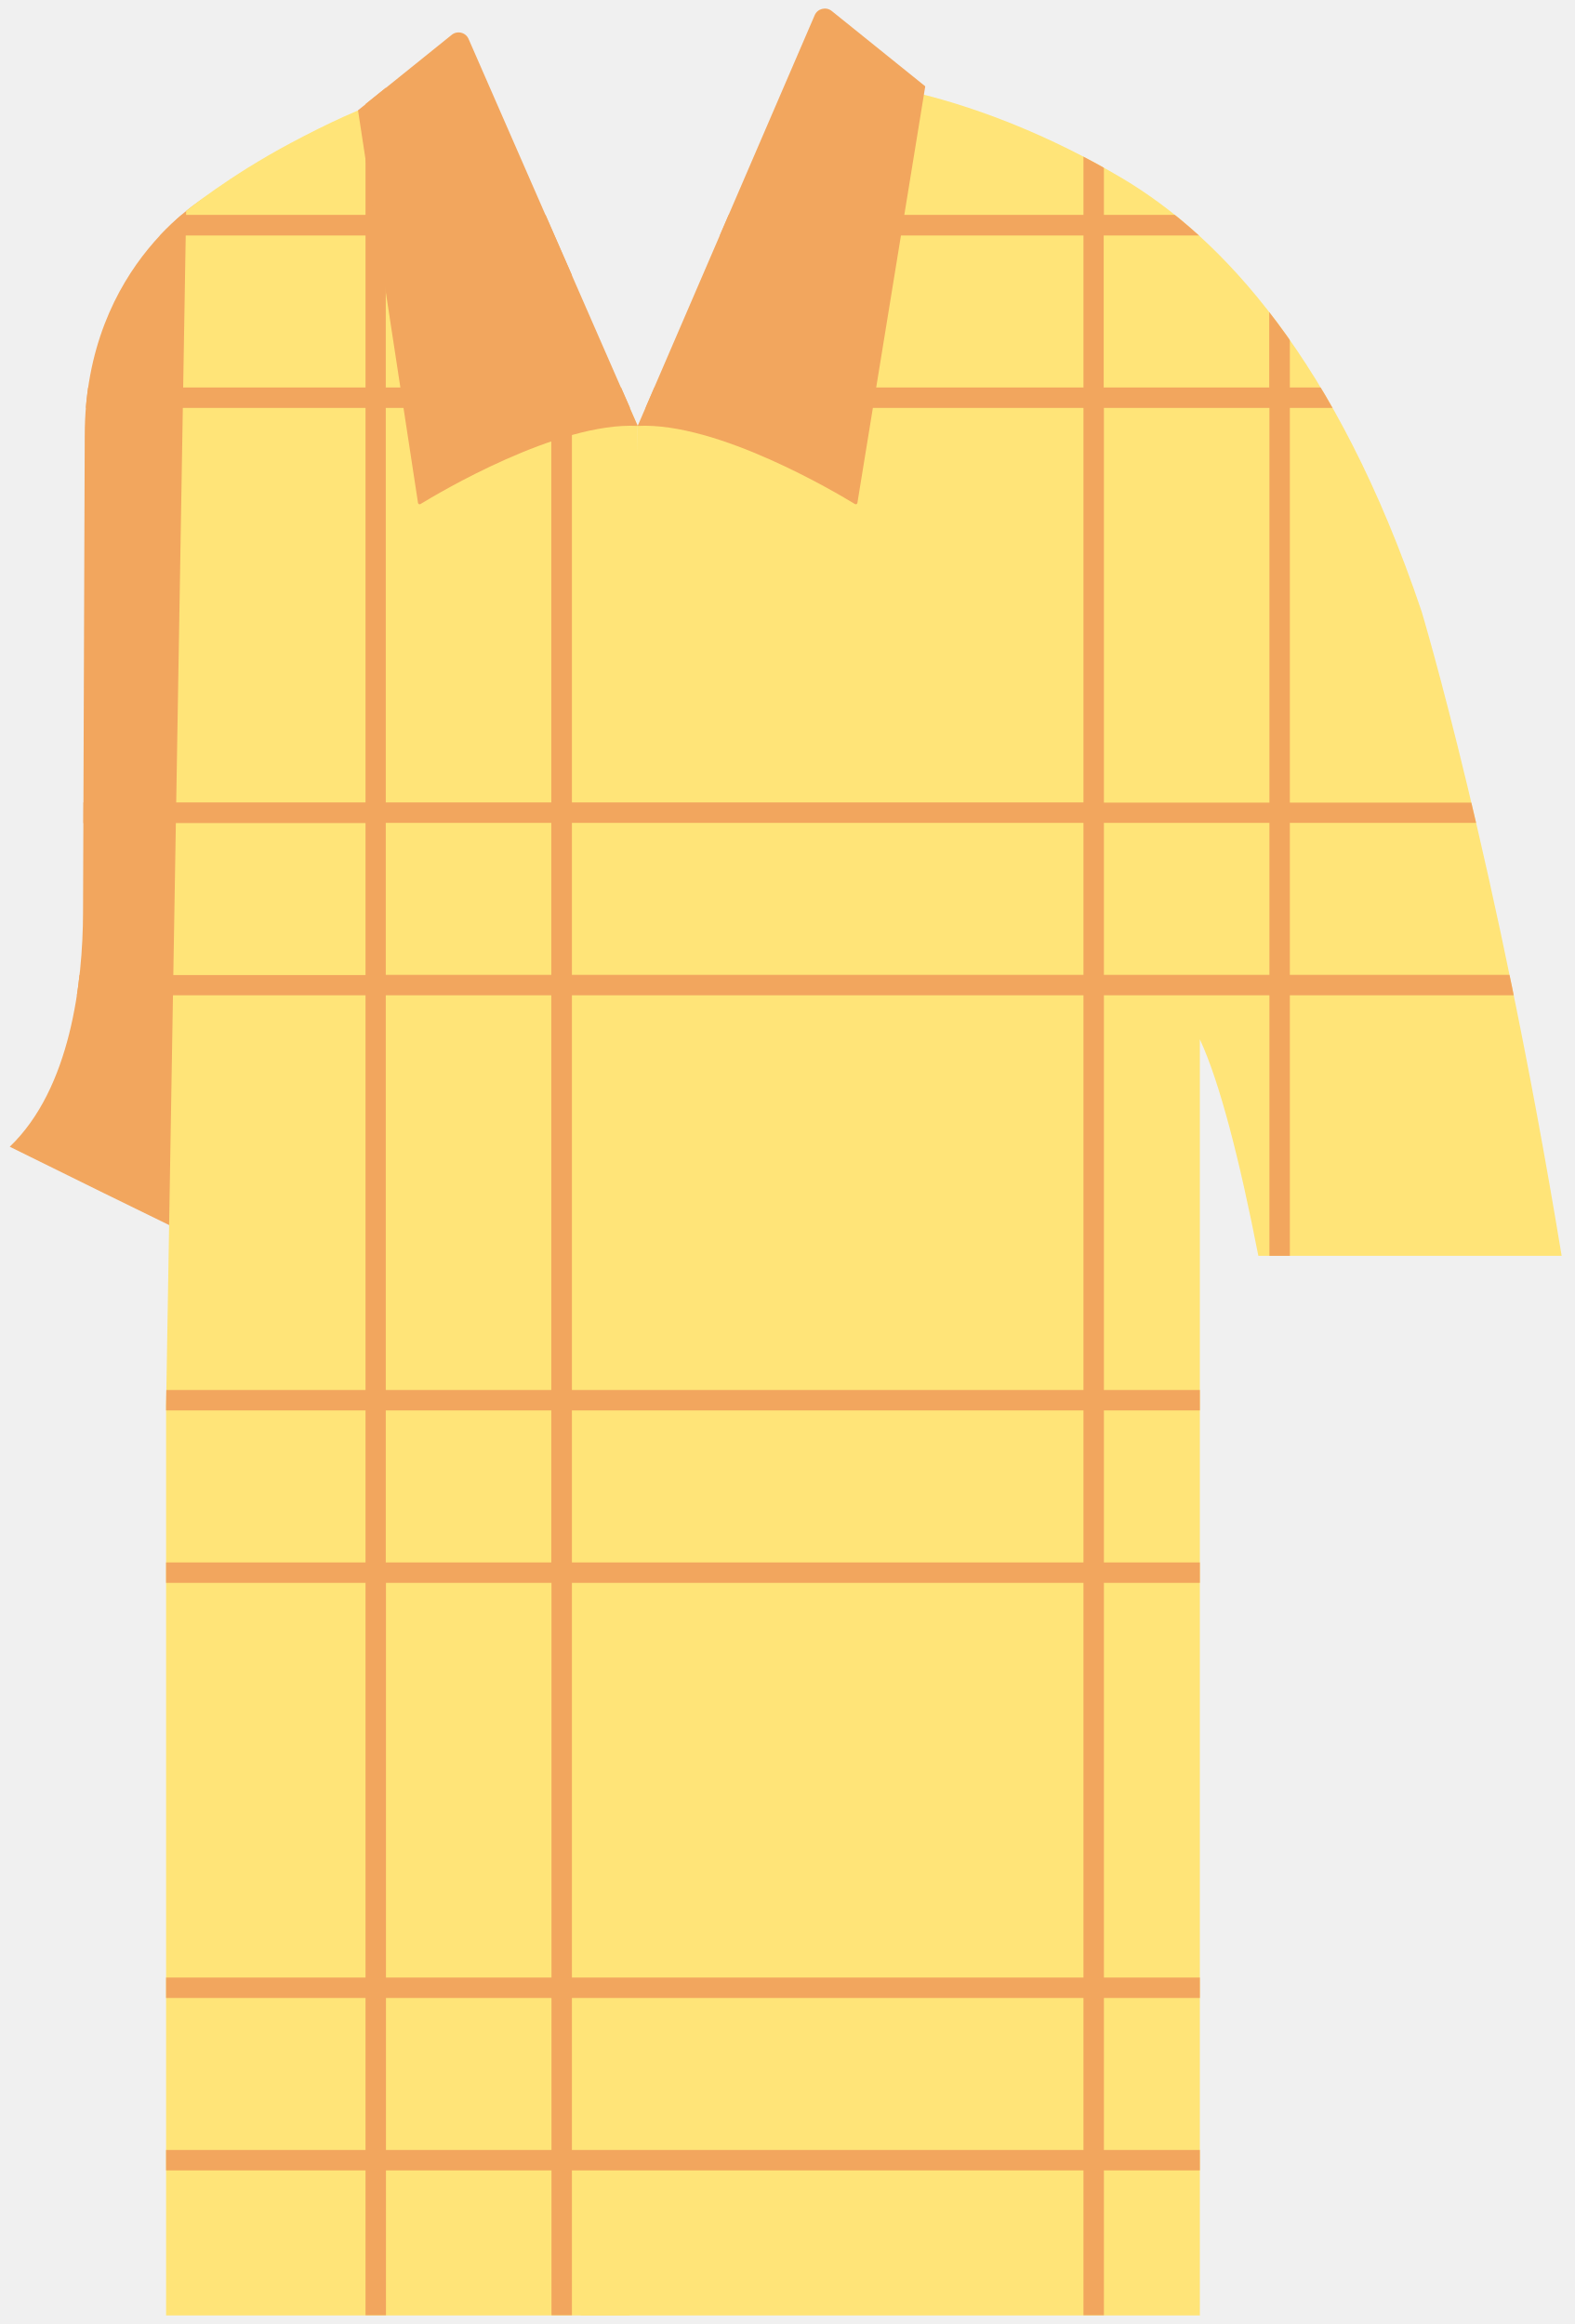
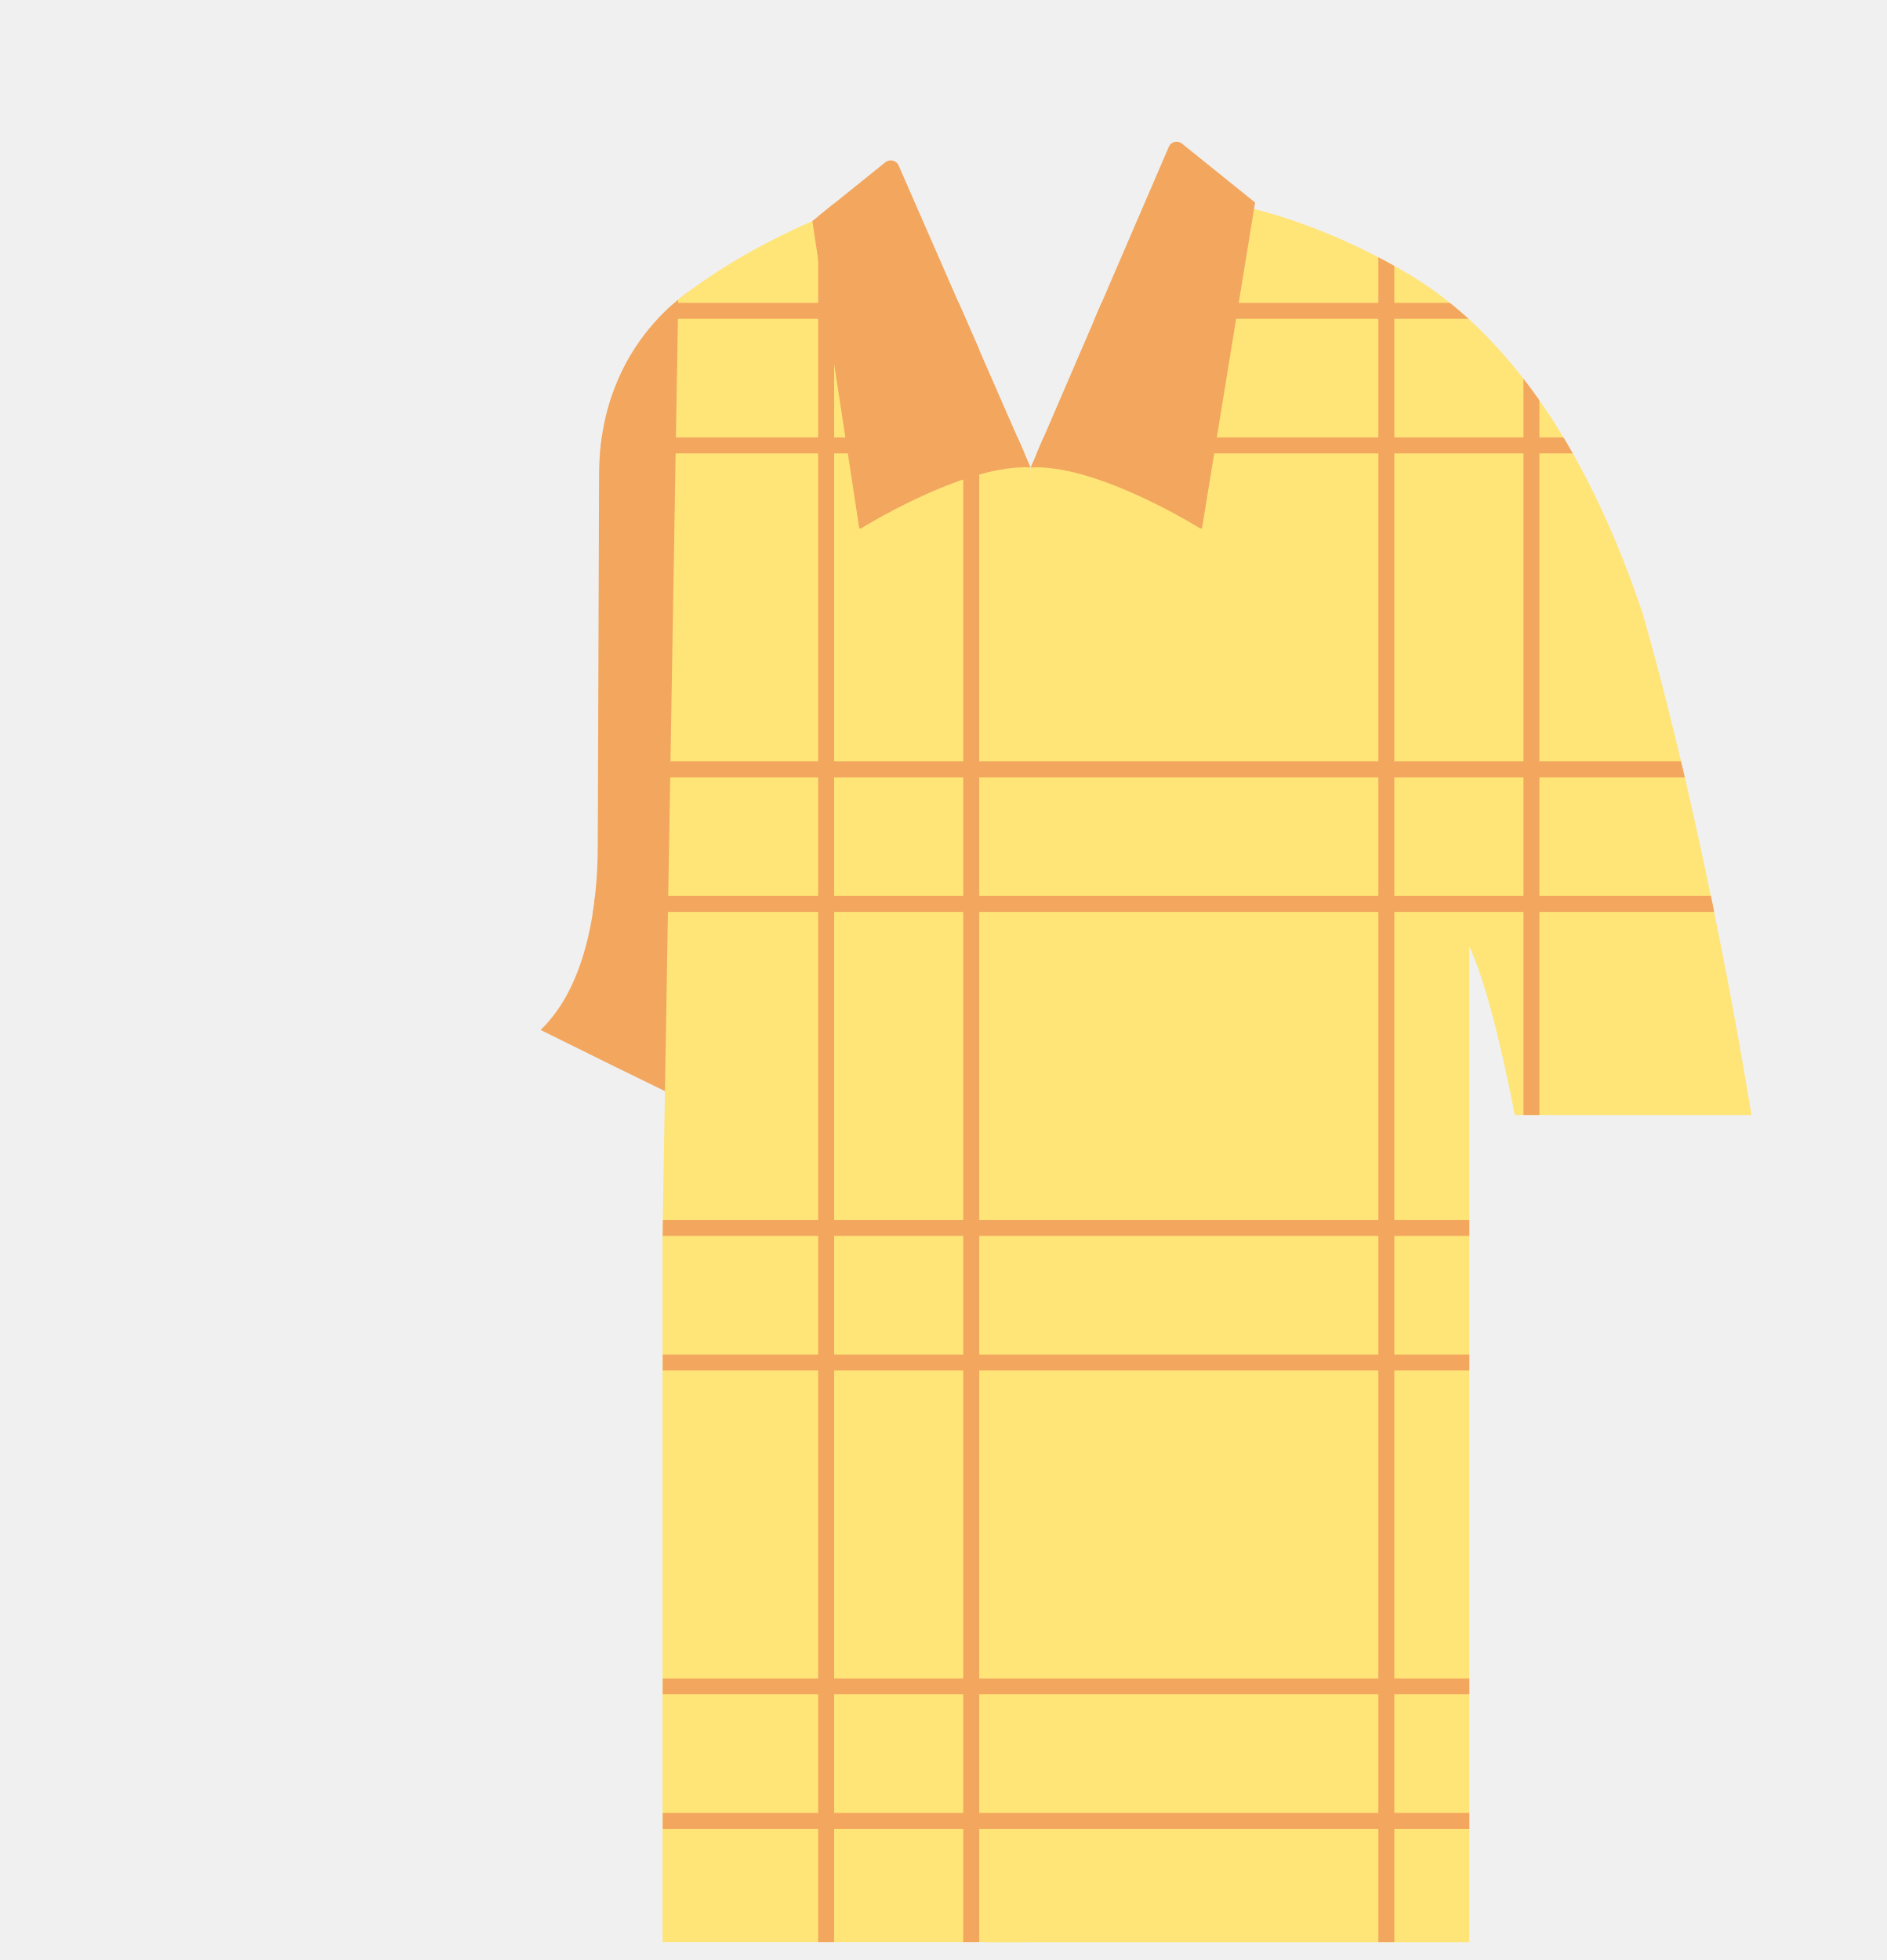
- <svg xmlns="http://www.w3.org/2000/svg" width="84" height="124" viewBox="0 0 84 124" fill="none">
-   <g clip-path="url(#clip0_301_1377)">
-     <path d="M83.31 67.005H67.13C66.13 61.885 65.07 57.735 64.01 55.455V123.555H30.98L34.02 22.725L45.61 4.365C45.61 4.365 51.95 4.815 59.89 9.525C65.13 12.645 71.31 19.185 75.84 32.625C75.84 32.625 79.84 45.915 83.31 67.005Z" fill="#FFE478" />
-     <path d="M11.3 10.305L10.58 66.095C10.52 66.135 0.52 61.185 0.52 61.185C3.77 58.075 4.42 52.395 4.43 48.685L4.52 23.265C4.52 13.905 11.3 10.305 11.3 10.305Z" fill="#F2A65E" />
-     <path d="M25.76 4.365C22.57 4.365 19.5 5.505 15.52 7.625C12.16 9.415 9.93 11.255 9.93 11.255L8.86 75.035V75.045V97.505V123.545H33.59L34.02 22.725L25.76 4.365Z" fill="#FFE478" />
-     <mask id="mask0_301_1377" style="mask-type:luminance" maskUnits="userSpaceOnUse" x="0" y="0" width="84" height="124">
-       <path d="M75.84 32.625C71.31 19.185 65.13 12.645 59.89 9.525C55.66 7.015 51.9 5.725 49.29 5.055L49.36 4.605L44.37 0.585C44.07 0.345 43.61 0.455 43.46 0.815L34.03 22.715V22.725V22.735V22.725L25 2.085C24.85 1.725 24.39 1.615 24.09 1.855L19.1 5.875V5.905C17.98 6.375 16.8 6.945 15.52 7.625C12.16 9.415 9.93 11.255 9.93 11.255V11.265C7.95 12.865 4.52 16.595 4.52 23.265L4.43 48.685C4.42 52.395 3.77 58.075 0.52 61.185C0.52 61.185 6.2 64.005 9.02 65.365L8.86 75.035V75.045V97.505V123.545H30.98H64.01V55.455C65.07 57.735 66.13 61.885 67.13 67.005H83.31C79.84 45.915 75.84 32.625 75.84 32.625Z" fill="white" />
+ <svg xmlns="http://www.w3.org/2000/svg" width="129" height="134" viewBox="0 0 129 134" fill="none">
+   <g clip-path="url(#clip0_331_604)">
+     <path d="M119.75 76.235H103.57C102.57 71.115 101.51 66.965 100.45 64.685V132.785H67.42L70.46 31.955L82.05 13.595C82.05 13.595 88.39 14.045 96.33 18.755C101.57 21.875 107.75 28.415 112.28 41.855C112.28 41.855 116.28 55.145 119.75 76.235Z" fill="#FFE478" />
+     <path d="M47.74 19.535L47.02 75.325C46.96 75.375 36.96 70.415 36.96 70.415C40.21 67.305 40.86 61.625 40.87 57.915L40.96 32.495C40.96 23.135 47.74 19.535 47.74 19.535Z" fill="#F2A65E" />
+     <path d="M62.2 13.595C59.01 13.595 55.94 14.735 51.96 16.855C48.6 18.645 46.37 20.485 46.37 20.485L45.3 84.265V84.275V106.735V132.775H70.03L70.46 31.965L62.2 13.595Z" fill="#FFE478" />
+     <mask id="mask0_331_604" style="mask-type:luminance" maskUnits="userSpaceOnUse" x="36" y="9" width="84" height="124">
+       <path d="M112.28 41.855C107.75 28.415 101.57 21.875 96.33 18.755C92.1 16.245 88.34 14.955 85.73 14.285L85.8 13.835L80.81 9.815C80.5 9.565 80.05 9.685 79.9 10.045L70.47 31.945V31.955V31.965V31.955L61.45 11.315C61.3 10.955 60.84 10.845 60.54 11.085L55.55 15.105V15.135C54.43 15.605 53.25 16.175 51.97 16.855C48.61 18.645 46.38 20.485 46.38 20.485V20.495C44.4 22.095 40.97 25.835 40.97 32.495L40.88 57.915C40.87 61.625 40.22 67.305 36.97 70.415C36.97 70.415 42.65 73.235 45.47 74.595L45.31 84.265V84.275V106.735V132.775H67.43H100.46V64.675C101.52 66.955 102.58 71.105 103.58 76.225H119.76C116.28 55.145 112.28 41.855 112.28 41.855Z" fill="white" />
    </mask>
-     <g mask="url(#mask0_301_1377)">
-       <path d="M113.85 12.565V11.475H107.11V2.395H106.02V11.465H97.19V2.395H96.1V11.465H68.81V2.395H67.72V11.465H58.89V2.395H57.8V11.465H30.51V2.395H29.42V11.465H20.59V2.395H19.5V11.465H-5.25V2.395H-6.34V11.465H-15.17V2.395H-16.26V11.465H-24.94V12.555H-16.26V20.665H-24.94V21.755H-16.26V42.815H-24.94V43.905H-16.26V52.015H-24.94V53.105H-16.26V74.165H-24.94V75.255H-16.26V83.365H-24.94V84.455H-16.26V105.515H-24.94V106.605H-16.26V114.715H-24.94V115.805H-16.26V125.515H-15.17V115.805H-6.34V125.515H-5.25V115.805H19.5V125.515H20.59V115.805H29.42V125.515H30.51V115.805H57.8V125.515H58.89V115.805H67.72V125.515H68.81V115.805H96.1V125.515H97.19V115.805H106.02V125.515H107.11V115.805H113.85V114.715H107.11V106.605H113.85V105.515H107.11V84.455H113.85V83.365H107.11V75.255H113.85V74.165H107.11V53.105H113.85V52.015H107.11V43.905H113.85V42.815H107.11V21.765H113.85V20.675H107.11V12.565H113.85ZM96.1 12.565V20.675H68.81V12.565H96.1ZM30.51 52.015V43.905H57.8V52.015H30.51ZM57.8 53.105V74.165H30.51V53.105H57.8ZM29.41 52.015H20.58V43.905H29.41V52.015ZM29.41 53.105V74.165H20.58V53.105H29.41ZM29.41 75.255V83.365H20.58V75.255H29.41ZM30.51 75.255H57.8V83.365H30.51V75.255ZM58.89 75.255H67.72V83.365H58.89V75.255ZM58.89 74.165V53.105H67.72V74.165H58.89ZM58.89 52.015V43.905H67.72V52.015H58.89ZM58.89 42.815V21.765H67.72V42.825H58.89V42.815ZM57.8 42.815H30.51V21.765H57.8V42.815ZM29.41 42.815H20.58V21.765H29.41V42.815ZM19.5 42.815H-5.25V21.765H19.5V42.815ZM19.5 43.915V52.025H-5.25V43.915H19.5ZM19.5 53.105V74.165H-5.25V53.105H19.5ZM19.5 75.255V83.365H-5.25V75.255H19.5ZM19.5 84.455V105.515H-5.25V84.455H19.5ZM20.59 84.455H29.42V105.515H20.59V84.455ZM30.51 84.455H57.8V105.515H30.51V84.455ZM58.89 84.455H67.72V105.515H58.89V84.455ZM68.81 84.455H96.1V105.515H68.81V84.455ZM68.81 83.365V75.255H96.1V83.365H68.81ZM68.81 74.165V53.105H96.1V74.165H68.81ZM68.81 52.015V43.905H96.1V52.015H68.81ZM68.81 42.815V21.765H96.1V42.825H68.81V42.815ZM67.71 12.565V20.675H58.88V12.565H67.71ZM57.8 12.565V20.675H30.51V12.565H57.8ZM29.41 12.565V20.675H20.58V12.565H29.41ZM19.5 12.565V20.675H-5.25V12.565H19.5ZM-15.17 12.565H-6.34V20.675H-15.17V12.565ZM-15.17 21.765H-6.34V42.825H-15.17V21.765ZM-15.17 43.915H-6.34V52.025H-15.17V43.915ZM-15.17 53.105H-6.34V74.165H-15.17V53.105ZM-15.17 75.255H-6.34V83.365H-15.17V75.255ZM-15.17 84.455H-6.34V105.515H-15.17V84.455ZM-15.17 114.715V106.605H-6.34V114.715H-15.17ZM-5.25 114.715V106.605H19.5V114.715H-5.25ZM20.59 114.715V106.605H29.42V114.715H20.59ZM30.51 114.715V106.605H57.8V114.715H30.51ZM58.89 114.715V106.605H67.72V114.715H58.89ZM68.81 114.715V106.605H96.1V114.715H68.81ZM106.01 114.715H97.18V106.605H106.01V114.715ZM106.01 105.515H97.18V84.455H106.01V105.515ZM106.01 83.365H97.18V75.255H106.01V83.365ZM106.01 74.165H97.18V53.105H106.01V74.165ZM106.01 52.015H97.18V43.905H106.01V52.015ZM106.01 42.815H97.18V21.765H106.01V42.815ZM106.01 20.665H97.18V12.555H106.01V20.665Z" fill="#F2A65E" />
+     <g mask="url(#mask0_331_604)">
+       <path d="M150.29 21.795V20.705H143.55V11.635H142.46V20.705H133.63V11.635H132.54V20.705H105.25V11.635H104.16V20.705H95.329V11.635H94.24V20.705H66.95V11.635H65.859V20.705H57.029V11.635H55.94V20.705H31.189V11.635H30.099V20.705H21.27V11.635H20.18V20.705H11.499V21.795H20.18V29.905H11.499V30.995H20.18V52.055H11.499V53.145H20.18V61.255H11.499V62.345H20.18V83.405H11.499V84.495H20.18V92.605H11.499V93.695H20.18V114.755H11.499V115.845H20.18V123.955H11.499V125.045H20.18V134.755H21.27V125.045H30.099V134.755H31.189V125.045H55.94V134.755H57.029V125.045H65.859V134.755H66.95V125.045H94.24V134.755H95.329V125.045H104.16V134.755H105.25V125.045H132.54V134.755H133.63V125.045H142.46V134.755H143.55V125.045H150.29V123.955H143.55V115.845H150.29V114.755H143.55V93.695H150.29V92.605H143.55V84.495H150.29V83.405H143.55V62.345H150.29V61.255H143.55V53.145H150.29V52.055H143.55V30.995H150.29V29.905H143.55V21.795H150.29ZM132.54 21.795V29.905H105.25V21.795H132.54ZM66.95 61.255V53.145H94.24V61.255H66.95ZM94.24 62.345V83.405H66.95V62.345H94.24ZM65.859 61.255H57.029V53.145H65.859V61.255ZM65.859 62.345V83.405H57.029V62.345H65.859ZM65.859 84.495V92.605H57.029V84.495H65.859ZM66.95 84.495H94.24V92.605H66.95V84.495ZM95.329 84.495H104.16V92.605H95.329V84.495ZM95.329 83.405V62.345H104.16V83.405H95.329ZM95.329 61.255V53.145H104.16V61.255H95.329ZM95.329 52.055V30.995H104.16V52.055H95.329ZM94.24 52.055H66.95V30.995H94.24V52.055ZM65.859 52.055H57.029V30.995H65.859V52.055ZM55.94 52.055H31.189V30.995H55.94V52.055ZM55.94 53.145V61.255H31.189V53.145H55.94ZM55.94 62.345V83.405H31.189V62.345H55.94ZM55.94 84.495V92.605H31.189V84.495H55.94ZM55.94 93.695V114.755H31.189V93.695H55.94ZM57.029 93.695H65.859V114.755H57.029V93.695ZM66.95 93.695H94.24V114.755H66.95V93.695ZM95.329 93.695H104.16V114.755H95.329V93.695ZM105.25 93.695H132.54V114.755H105.25V93.695ZM105.25 92.605V84.495H132.54V92.605H105.25ZM105.25 83.405V62.345H132.54V83.405H105.25ZM105.25 61.255V53.145H132.54V61.255H105.25ZM105.25 52.055V30.995H132.54V52.055H105.25ZM104.16 21.795V29.905H95.329V21.795H104.16ZM94.24 21.795V29.905H66.95V21.795H94.24ZM65.859 21.795V29.905H57.029V21.795H65.859ZM55.94 21.795V29.905H31.189V21.795H55.94ZM21.279 21.795H30.11V29.905H21.279V21.795ZM21.279 30.995H30.11V52.055H21.279V30.995ZM21.279 53.145H30.11V61.255H21.279V53.145ZM21.279 62.345H30.11V83.405H21.279V62.345ZM21.279 84.495H30.11V92.605H21.279V84.495ZM21.279 93.695H30.11V114.755H21.279V93.695ZM21.279 123.945V115.835H30.11V123.945H21.279ZM31.189 123.945V115.835H55.94V123.945H31.189ZM57.029 123.945V115.835H65.859V123.945H57.029ZM66.95 123.945V115.835H94.24V123.945H66.95ZM95.329 123.945V115.835H104.16V123.945H95.329ZM105.25 123.945V115.835H132.54V123.945H105.25ZM142.46 123.945H133.63V115.835H142.46V123.945ZM142.46 114.755H133.63V93.695H142.46V114.755ZM142.46 92.605H133.63V84.495H142.46V92.605ZM142.46 83.405H133.63V62.345H142.46V83.405ZM142.46 61.255H133.63V53.145H142.46V61.255ZM142.46 52.055H133.63V30.995H142.46V52.055ZM142.46 29.905H133.63V21.795H142.46V29.905Z" fill="#F2A65E" />
    </g>
-     <path d="M44.37 0.585L49.36 4.605L45.74 26.835C45.73 26.895 45.66 26.925 45.61 26.895C44.69 26.335 38.3 22.505 34.02 22.725L43.46 0.815C43.61 0.455 44.07 0.345 44.37 0.585Z" fill="#F2A65E" />
-     <path d="M24.09 1.865L19.1 5.885L22.3 26.835C22.31 26.895 22.38 26.925 22.43 26.895C23.35 26.335 29.74 22.505 34.02 22.725L25 2.085C24.85 1.725 24.39 1.615 24.09 1.865Z" fill="#F2A65E" />
+     <path d="M80.82 9.825L85.81 13.845L82.19 36.065C82.18 36.125 82.11 36.155 82.06 36.125C81.14 35.565 74.75 31.735 70.47 31.955L79.91 10.045C80.06 9.685 80.51 9.575 80.82 9.825Z" fill="#F2A65E" />
+     <path d="M60.53 11.095L55.54 15.115L58.74 36.065C58.75 36.125 58.82 36.155 58.87 36.125C59.79 35.565 66.18 31.735 70.46 31.955L61.44 11.315C61.29 10.965 60.83 10.855 60.53 11.095Z" fill="#F2A65E" />
  </g>
  <defs>
-     <clipPath id="clip0_301_1377">
-       <rect width="82.79" height="123.09" fill="white" transform="translate(0.52002 0.454956)" />
+     <clipPath id="clip0_331_604">
+       <rect width="129" height="134" fill="white" />
    </clipPath>
  </defs>
</svg>
